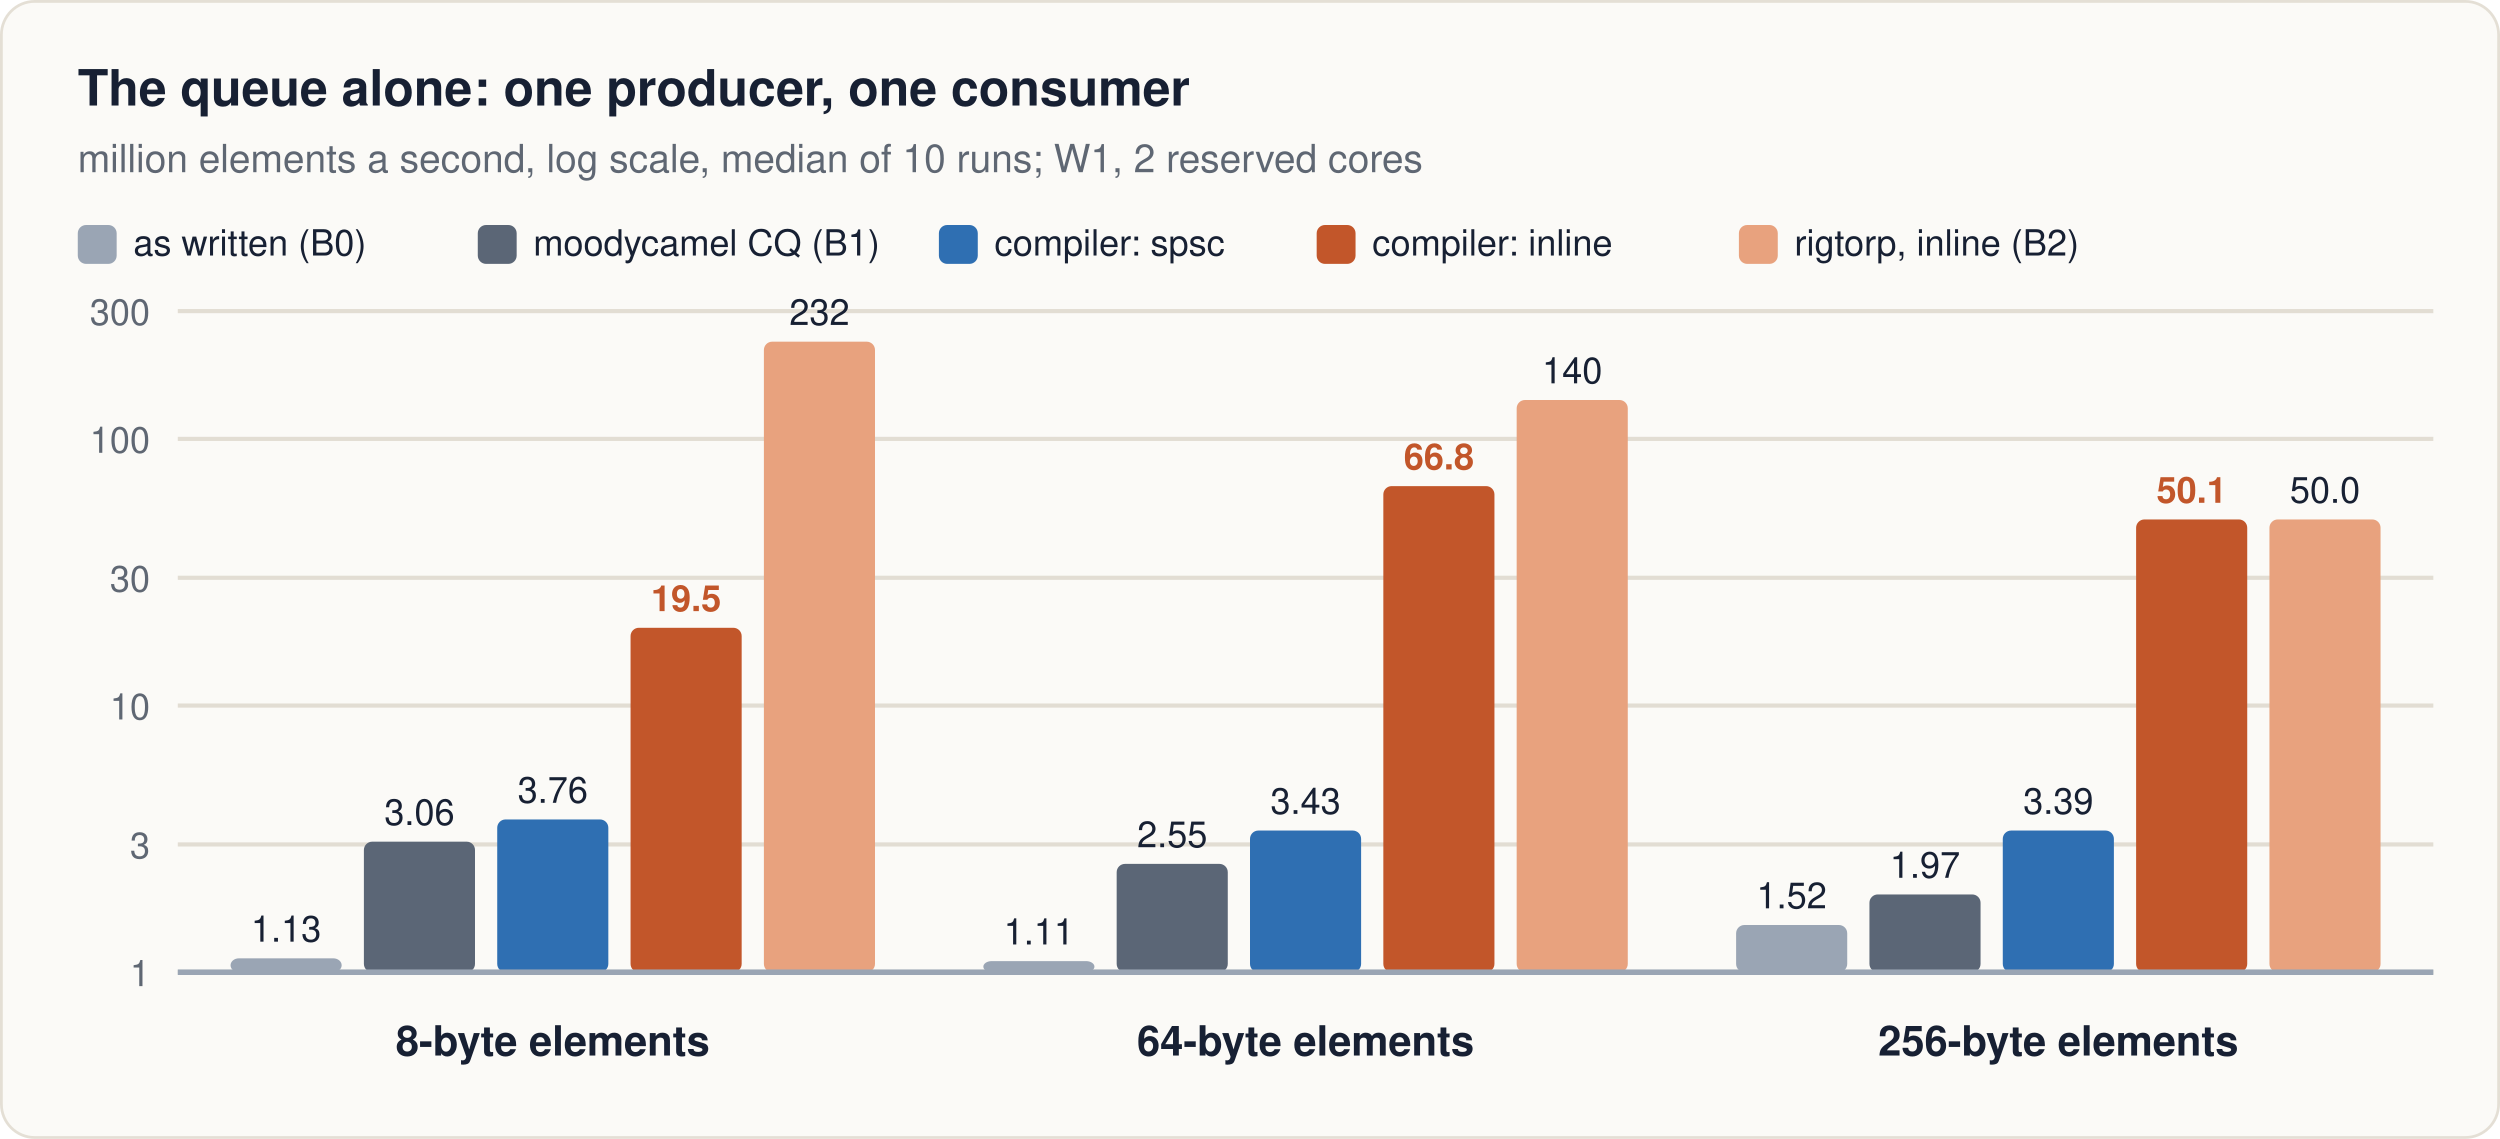
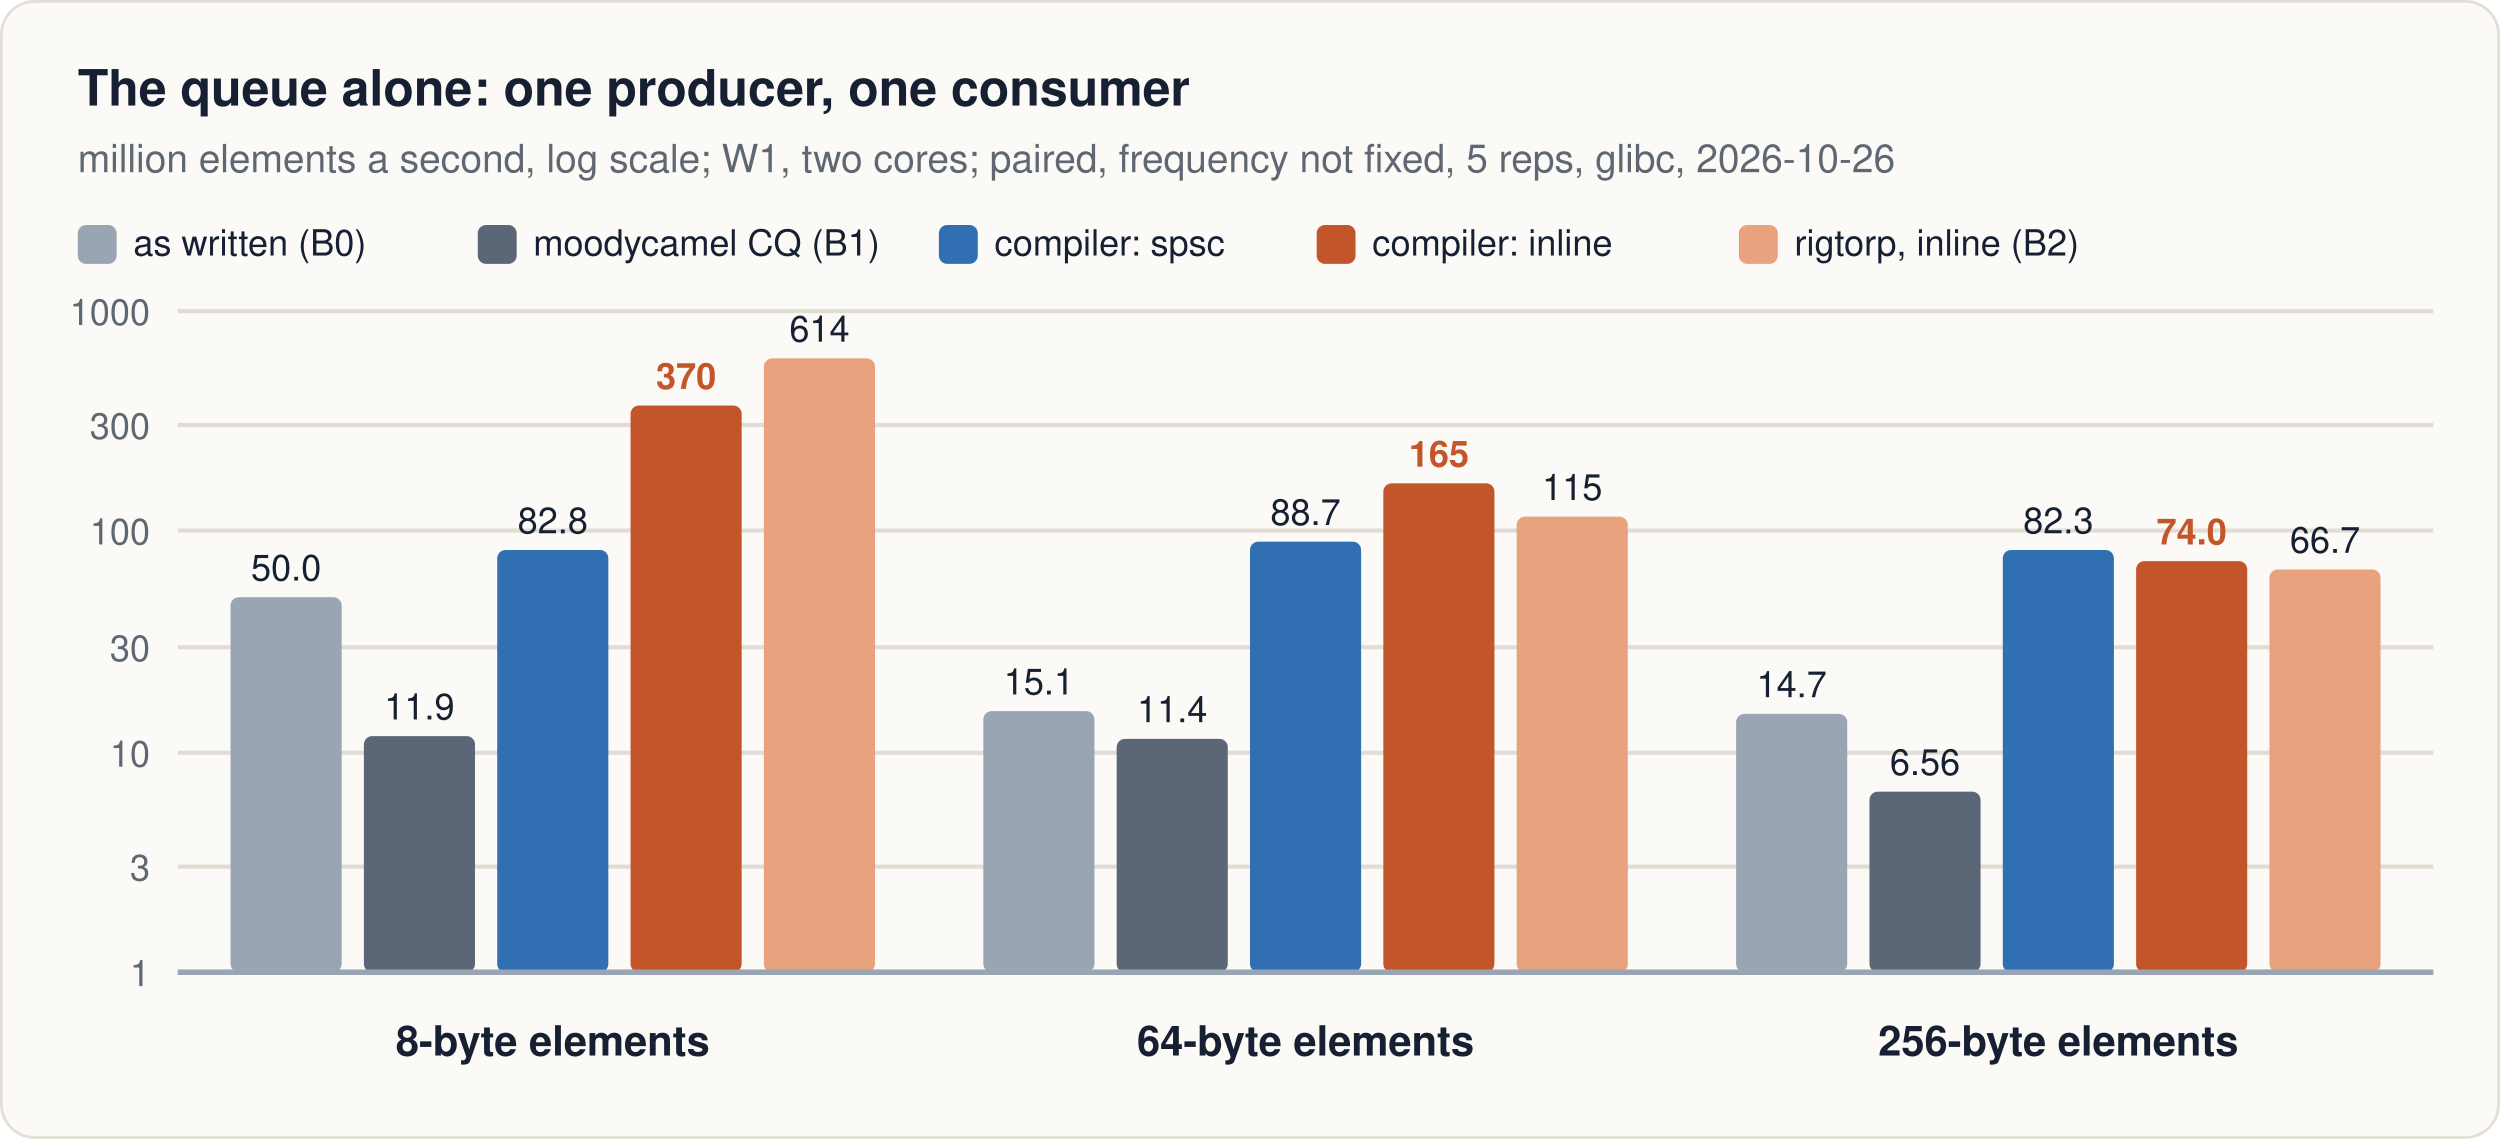
<svg xmlns="http://www.w3.org/2000/svg" width="900" height="410" viewBox="0 0 900 410" font-family="IBM Plex Sans, Segoe UI, Helvetica, Arial, sans-serif" role="img" aria-label="W1 throughput by element size">
  <rect x="0.5" y="0.5" width="899" height="409" rx="12" fill="#FBFAF7" stroke="#E4DFD5" />
  <text x="28" y="38" font-size="18" fill="#172033" text-anchor="start" font-weight="600">The queue alone: one producer, one consumer</text>
-   <text x="28" y="62" font-size="14" fill="#5F6773" text-anchor="start">million elements a second, log scale, median of 10 runs; W1, 2 reserved cores</text>
+   <text x="28" y="62" font-size="14" fill="#5F6773" text-anchor="start">million elements a second, log scale; W1, two cores; paired, frequency not fixed, 5 reps, glibc, 2026-10-26</text>
  <rect x="28" y="81" width="14" height="14" fill="#9AA5B4" rx="3" />
  <text x="48" y="92" font-size="13" fill="#172033" text-anchor="start">as written (B0)</text>
  <rect x="172" y="81" width="14" height="14" fill="#5B6676" rx="3" />
  <text x="192" y="92" font-size="13" fill="#172033" text-anchor="start">moodycamel CQ (B1)</text>
  <rect x="338" y="81" width="14" height="14" fill="#2F6FB2" rx="3" />
  <text x="358" y="92" font-size="13" fill="#172033" text-anchor="start">compiler: spsc</text>
  <rect x="474" y="81" width="14" height="14" fill="#C2562A" rx="3" />
  <text x="494" y="92" font-size="13" fill="#172033" text-anchor="start">compiler: inline</text>
  <rect x="626" y="81" width="14" height="14" fill="#E8A27E" rx="3" />
  <text x="646" y="92" font-size="13" fill="#172033" text-anchor="start">rigtorp, inline (B2)</text>
  <line x1="64" y1="350" x2="876" y2="350" stroke="#E2DDD3" stroke-width="1.5" />
  <text x="54" y="355" font-size="13" fill="#5F6773" text-anchor="end">1</text>
-   <line x1="64" y1="304" x2="876" y2="304" stroke="#E2DDD3" stroke-width="1.5" />
-   <text x="54" y="309" font-size="13" fill="#5F6773" text-anchor="end">3</text>
-   <line x1="64" y1="254" x2="876" y2="254" stroke="#E2DDD3" stroke-width="1.5" />
-   <text x="54" y="259" font-size="13" fill="#5F6773" text-anchor="end">10</text>
-   <line x1="64" y1="208" x2="876" y2="208" stroke="#E2DDD3" stroke-width="1.5" />
-   <text x="54" y="213" font-size="13" fill="#5F6773" text-anchor="end">30</text>
-   <line x1="64" y1="158" x2="876" y2="158" stroke="#E2DDD3" stroke-width="1.5" />
-   <text x="54" y="163" font-size="13" fill="#5F6773" text-anchor="end">100</text>
+   <line x1="64" y1="312" x2="876" y2="312" stroke="#E2DDD3" stroke-width="1.5" />
+   <text x="54" y="317" font-size="13" fill="#5F6773" text-anchor="end">3</text>
+   <line x1="64" y1="271" x2="876" y2="271" stroke="#E2DDD3" stroke-width="1.5" />
+   <text x="54" y="276" font-size="13" fill="#5F6773" text-anchor="end">10</text>
+   <line x1="64" y1="233" x2="876" y2="233" stroke="#E2DDD3" stroke-width="1.5" />
+   <text x="54" y="238" font-size="13" fill="#5F6773" text-anchor="end">30</text>
+   <line x1="64" y1="191" x2="876" y2="191" stroke="#E2DDD3" stroke-width="1.5" />
+   <text x="54" y="196" font-size="13" fill="#5F6773" text-anchor="end">100</text>
+   <line x1="64" y1="153" x2="876" y2="153" stroke="#E2DDD3" stroke-width="1.5" />
+   <text x="54" y="158" font-size="13" fill="#5F6773" text-anchor="end">300</text>
  <line x1="64" y1="112" x2="876" y2="112" stroke="#E2DDD3" stroke-width="1.5" />
-   <text x="54" y="117" font-size="13" fill="#5F6773" text-anchor="end">300</text>
-   <rect x="83" y="345" width="40" height="5" fill="#9AA5B4" rx="3" />
-   <text x="103" y="339" font-size="13" fill="#172033" text-anchor="middle">1.13</text>
-   <rect x="131" y="303" width="40" height="47" fill="#5B6676" rx="3" />
-   <text x="151" y="297" font-size="13" fill="#172033" text-anchor="middle">3.06</text>
-   <rect x="179" y="295" width="40" height="55" fill="#2F6FB2" rx="3" />
-   <text x="199" y="289" font-size="13" fill="#172033" text-anchor="middle">3.76</text>
-   <rect x="227" y="226" width="40" height="124" fill="#C2562A" rx="3" />
-   <text x="247" y="220" font-size="13" fill="#C2562A" text-anchor="middle" font-weight="600">19.5</text>
-   <rect x="275" y="123" width="40" height="227" fill="#E8A27E" rx="3" />
-   <text x="295" y="117" font-size="13" fill="#172033" text-anchor="middle">232</text>
+   <text x="54" y="117" font-size="13" fill="#5F6773" text-anchor="end">1000</text>
+   <rect x="83" y="215" width="40" height="135" fill="#9AA5B4" rx="3" />
+   <text x="103" y="209" font-size="13" fill="#172033" text-anchor="middle">50.0</text>
+   <rect x="131" y="265" width="40" height="85" fill="#5B6676" rx="3" />
+   <text x="151" y="259" font-size="13" fill="#172033" text-anchor="middle">11.9</text>
+   <rect x="179" y="198" width="40" height="152" fill="#2F6FB2" rx="3" />
+   <text x="199" y="192" font-size="13" fill="#172033" text-anchor="middle">82.8</text>
+   <rect x="227" y="146" width="40" height="204" fill="#C2562A" rx="3" />
+   <text x="247" y="140" font-size="13" fill="#C2562A" text-anchor="middle" font-weight="600">370</text>
+   <rect x="275" y="129" width="40" height="221" fill="#E8A27E" rx="3" />
+   <text x="295" y="123" font-size="13" fill="#172033" text-anchor="middle">614</text>
  <text x="199" y="380" font-size="15" fill="#172033" text-anchor="middle" font-weight="600">8-byte elements</text>
-   <rect x="354" y="346" width="40" height="4" fill="#9AA5B4" rx="3" />
-   <text x="374" y="340" font-size="13" fill="#172033" text-anchor="middle">1.11</text>
-   <rect x="402" y="311" width="40" height="39" fill="#5B6676" rx="3" />
-   <text x="422" y="305" font-size="13" fill="#172033" text-anchor="middle">2.55</text>
-   <rect x="450" y="299" width="40" height="51" fill="#2F6FB2" rx="3" />
-   <text x="470" y="293" font-size="13" fill="#172033" text-anchor="middle">3.43</text>
-   <rect x="498" y="175" width="40" height="175" fill="#C2562A" rx="3" />
-   <text x="518" y="169" font-size="13" fill="#C2562A" text-anchor="middle" font-weight="600">66.8</text>
-   <rect x="546" y="144" width="40" height="206" fill="#E8A27E" rx="3" />
-   <text x="566" y="138" font-size="13" fill="#172033" text-anchor="middle">140</text>
+   <rect x="354" y="256" width="40" height="94" fill="#9AA5B4" rx="3" />
+   <text x="374" y="250" font-size="13" fill="#172033" text-anchor="middle">15.1</text>
+   <rect x="402" y="266" width="40" height="84" fill="#5B6676" rx="3" />
+   <text x="422" y="260" font-size="13" fill="#172033" text-anchor="middle">11.4</text>
+   <rect x="450" y="195" width="40" height="155" fill="#2F6FB2" rx="3" />
+   <text x="470" y="189" font-size="13" fill="#172033" text-anchor="middle">88.7</text>
+   <rect x="498" y="174" width="40" height="176" fill="#C2562A" rx="3" />
+   <text x="518" y="168" font-size="13" fill="#C2562A" text-anchor="middle" font-weight="600">165</text>
+   <rect x="546" y="186" width="40" height="164" fill="#E8A27E" rx="3" />
+   <text x="566" y="180" font-size="13" fill="#172033" text-anchor="middle">115</text>
  <text x="470" y="380" font-size="15" fill="#172033" text-anchor="middle" font-weight="600">64-byte elements</text>
-   <rect x="625" y="333" width="40" height="17" fill="#9AA5B4" rx="3" />
-   <text x="645" y="327" font-size="13" fill="#172033" text-anchor="middle">1.52</text>
-   <rect x="673" y="322" width="40" height="28" fill="#5B6676" rx="3" />
-   <text x="693" y="316" font-size="13" fill="#172033" text-anchor="middle">1.97</text>
-   <rect x="721" y="299" width="40" height="51" fill="#2F6FB2" rx="3" />
-   <text x="741" y="293" font-size="13" fill="#172033" text-anchor="middle">3.39</text>
-   <rect x="769" y="187" width="40" height="163" fill="#C2562A" rx="3" />
-   <text x="789" y="181" font-size="13" fill="#C2562A" text-anchor="middle" font-weight="600">50.1</text>
-   <rect x="817" y="187" width="40" height="163" fill="#E8A27E" rx="3" />
-   <text x="837" y="181" font-size="13" fill="#172033" text-anchor="middle">50.0</text>
+   <rect x="625" y="257" width="40" height="93" fill="#9AA5B4" rx="3" />
+   <text x="645" y="251" font-size="13" fill="#172033" text-anchor="middle">14.7</text>
+   <rect x="673" y="285" width="40" height="65" fill="#5B6676" rx="3" />
+   <text x="693" y="279" font-size="13" fill="#172033" text-anchor="middle">6.56</text>
+   <rect x="721" y="198" width="40" height="152" fill="#2F6FB2" rx="3" />
+   <text x="741" y="192" font-size="13" fill="#172033" text-anchor="middle">82.3</text>
+   <rect x="769" y="202" width="40" height="148" fill="#C2562A" rx="3" />
+   <text x="789" y="196" font-size="13" fill="#C2562A" text-anchor="middle" font-weight="600">74.0</text>
+   <rect x="817" y="205" width="40" height="145" fill="#E8A27E" rx="3" />
+   <text x="837" y="199" font-size="13" fill="#172033" text-anchor="middle">66.7</text>
  <text x="741" y="380" font-size="15" fill="#172033" text-anchor="middle" font-weight="600">256-byte elements</text>
  <line x1="64" y1="350" x2="876" y2="350" stroke="#9AA5B4" stroke-width="2" />
</svg>
